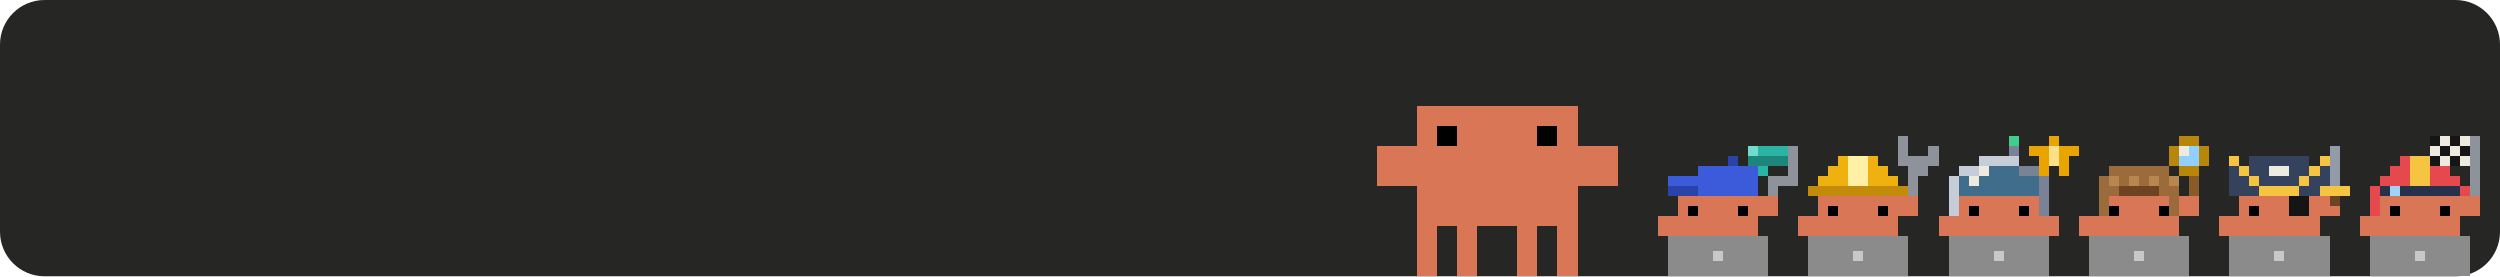
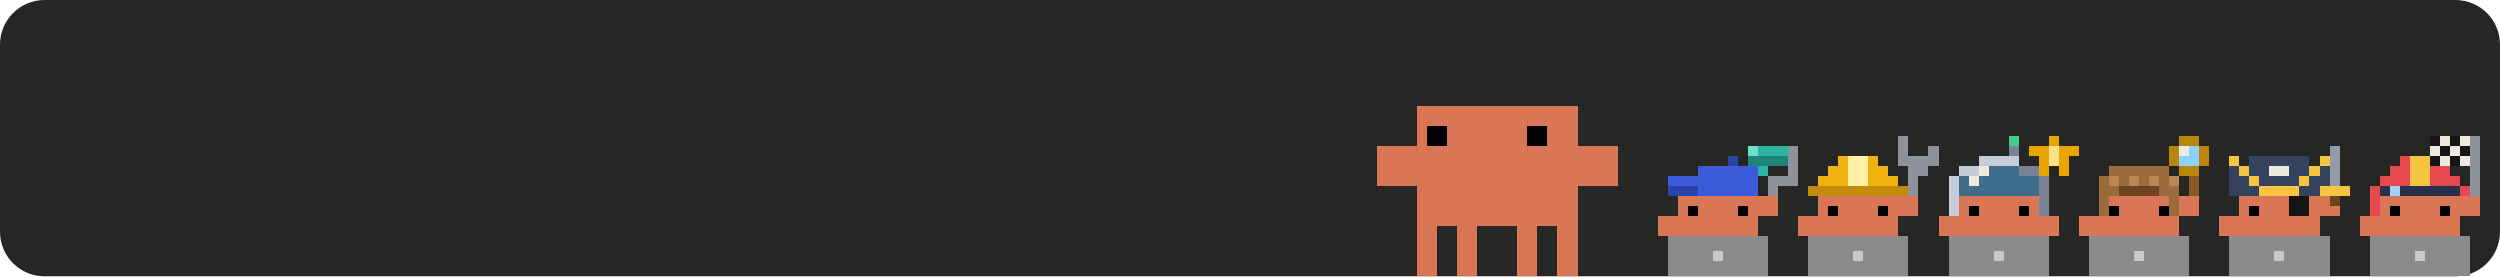
<svg xmlns="http://www.w3.org/2000/svg" width="561" height="62" viewBox="0 0 561 62">
  <rect width="561" height="62" rx="10" fill="#262624" />
  <svg width="100%" height="100%" shape-rendering="crispEdges">
    <svg x="100%" y="10.25" width="76.5" height="51.75" viewBox="0 0 34 23" overflow="visible">
      <g data-term="skip">
        <path fill="#D87656" d="M-12 15h8v2h-8z" />
        <path fill="#000000" d="M-11 16h1v1h-1zM-6 16h1v1h-1z" />
        <g>
          <path fill="#D87656" d="M-14 17h10v2h-10z" />
          <animateTransform attributeName="transform" type="translate" values="0 0;0 -0.6" dur="0.32s" begin="-3s" calcMode="discrete" repeatCount="indefinite" />
        </g>
        <path fill="#D87656" d="M-4 15h2v2h-2zM-12 19h8v2h-8zM-12 21h1v2h-1zM-10 21h1v2h-1zM-7 21h1v2h-1zM-5 21h1v2h-1z" />
        <path fill="#8b8b8b" d="M-13 19h10v4h-10z" />
        <path fill="#c8c8c8" d="M-8.5 20.5h1v1h-1z" />
      </g>
      <g data-term="only" visibility="hidden">
-         <path fill="#D87656" d="M-12 15h2v2h-2zM-10 15h2v2h-2zM-8 15h2v2h-2zM-6 15h2v2h-2z" />
-         <path fill="#000000" d="M-12 17h2v2h-2zM-6 17h2v2h-2z" />
-         <path fill="#D87656" d="M-10 17h2v2h-2zM-8 17h2v2h-2z" />
-         <path fill="#8b8b8b" d="M-14 19h2v2h-2zM-12 19h2v2h-2zM-10 19h2v2h-2zM-8 19h2v2h-2zM-6 19h2v2h-2zM-4 19h2v2h-2z" />
-         <path fill="#D87656" d="M-12 21h2v2h-2zM-6 21h2v2h-2z" />
-         <g>
-           <path fill="#D87656" d="M-14 17h2v2h-2z" />
-           <animateTransform attributeName="transform" type="translate" values="0 0;0 2" dur="0.64s" begin="-3s" calcMode="discrete" repeatCount="indefinite" />
-         </g>
+         <path fill="#D87656" d="M-12 15h8v2h-8zM-14 17h12v2h-12z" />
+         <rect x="-12" y="17" width="2" height="2" fill="#000000">
+           <animate attributeName="height" values="2;1;2" keyTimes="0;0.95;0.985" dur="4s" begin="-3s" calcMode="discrete" repeatCount="indefinite" />
+           <animate attributeName="y" values="17;18;17" keyTimes="0;0.95;0.985" dur="4s" begin="-3s" calcMode="discrete" repeatCount="indefinite" />
+         </rect>
+         <rect x="-6" y="17" width="2" height="2" fill="#000000">
+           <animate attributeName="height" values="2;1;2" keyTimes="0;0.95;0.985" dur="4s" begin="-3s" calcMode="discrete" repeatCount="indefinite" />
+           <animate attributeName="y" values="17;18;17" keyTimes="0;0.95;0.985" dur="4s" begin="-3s" calcMode="discrete" repeatCount="indefinite" />
+         </rect>
+         <path fill="#6e6e6e" d="M-14 19h12v2h-12z" />
+         <path fill="#8b8b8b" d="M-14 21h12v2h-12z" />
        <path fill="#D87656" d="M-4 15h2v2h-2z" />
      </g>
      <path fill="#e5484d" d="M-10 11h4v1h-4zM-11 12h6v1h-6zM-12 13h8v1h-8zM-13 14h1v3h-1zM-4 14h1v1h-1z" />
      <path fill="#f5c542" d="M-9 11h2v3h-2z" />
      <path fill="#27324a" d="M-12 14h8v1h-8z" />
      <path fill="#9fd3f5" d="M-11 14h1v1h-1z" />
      <path fill="#8e929a" d="M-3 9h1v6h-1z" />
      <rect x="-7" y="9" width="4" height="3" fill="#eeeae0">
        <animate attributeName="fill" values="#eeeae0;#151515" dur="1.2s" begin="-3s" calcMode="discrete" repeatCount="indefinite" />
      </rect>
      <path fill="#151515" d="M-7 9h1v1h-1zM-5 9h1v1h-1zM-6 10h1v1h-1zM-4 10h1v1h-1zM-7 11h1v1h-1zM-5 11h1v1h-1z">
        <animate attributeName="fill" values="#151515;#eeeae0" dur="1.2s" begin="-3s" calcMode="discrete" repeatCount="indefinite" />
      </path>
      <g data-term="skip">
        <path fill="#D87656" d="M-26 15h8v2h-8z" />
        <path fill="#000000" d="M-25 16h1v1h-1zM-20 16h1v1h-1z" />
        <g>
          <path fill="#D87656" d="M-28 17h10v2h-10z" />
          <animateTransform attributeName="transform" type="translate" values="0 0;0 -0.6" dur="0.32s" begin="-3.11s" calcMode="discrete" repeatCount="indefinite" />
        </g>
        <path fill="#D87656" d="M-18 15h2v2h-2zM-26 19h8v2h-8zM-26 21h1v2h-1zM-24 21h1v2h-1zM-21 21h1v2h-1zM-19 21h1v2h-1z" />
        <path fill="#8b8b8b" d="M-27 19h10v4h-10z" />
        <path fill="#c8c8c8" d="M-22.5 20.5h1v1h-1z" />
      </g>
      <g data-term="only" visibility="hidden">
-         <path fill="#D87656" d="M-26 15h2v2h-2zM-24 15h2v2h-2zM-22 15h2v2h-2zM-20 15h2v2h-2z" />
-         <path fill="#000000" d="M-26 17h2v2h-2zM-20 17h2v2h-2z" />
-         <path fill="#D87656" d="M-24 17h2v2h-2zM-22 17h2v2h-2z" />
-         <path fill="#8b8b8b" d="M-28 19h2v2h-2zM-26 19h2v2h-2zM-24 19h2v2h-2zM-22 19h2v2h-2zM-20 19h2v2h-2zM-18 19h2v2h-2z" />
-         <path fill="#D87656" d="M-26 21h2v2h-2zM-20 21h2v2h-2z" />
-         <g>
-           <path fill="#D87656" d="M-28 17h2v2h-2z" />
-           <animateTransform attributeName="transform" type="translate" values="0 0;0 2" dur="0.64s" begin="-3.11s" calcMode="discrete" repeatCount="indefinite" />
-         </g>
+         <path fill="#D87656" d="M-26 15h8v2h-8zM-28 17h12v2h-12z" />
+         <rect x="-26" y="17" width="2" height="2" fill="#000000">
+           <animate attributeName="height" values="2;1;2" keyTimes="0;0.95;0.985" dur="4s" begin="-3.77s" calcMode="discrete" repeatCount="indefinite" />
+           <animate attributeName="y" values="17;18;17" keyTimes="0;0.95;0.985" dur="4s" begin="-3.77s" calcMode="discrete" repeatCount="indefinite" />
+         </rect>
+         <rect x="-20" y="17" width="2" height="2" fill="#000000">
+           <animate attributeName="height" values="2;1;2" keyTimes="0;0.95;0.985" dur="4s" begin="-3.77s" calcMode="discrete" repeatCount="indefinite" />
+           <animate attributeName="y" values="17;18;17" keyTimes="0;0.95;0.985" dur="4s" begin="-3.77s" calcMode="discrete" repeatCount="indefinite" />
+         </rect>
+         <path fill="#6e6e6e" d="M-28 19h12v2h-12z" />
+         <path fill="#8b8b8b" d="M-28 21h12v2h-12z" />
        <path fill="#D87656" d="M-18 15h2v2h-2z" />
      </g>
      <path fill="#34425e" d="M-25 11h6v1h-6zM-27 12h10v3h-10z" />
      <path fill="#eeeae0" d="M-23 12h2v1h-2z" />
      <path fill="#f5c542" d="M-27 11h1v1h-1zM-18 11h1v1h-1zM-26 12h1v1h-1zM-19 12h1v1h-1zM-25 13h1v1h-1zM-20 13h1v1h-1zM-24 14h1v1h-1zM-23 14h1v1h-1zM-22 14h1v1h-1zM-21 14h1v1h-1z" />
      <path fill="#151515" d="M-21 15h2v2h-2z" />
      <g>
        <path fill="#949ba8" d="M-17 10h1v4h-1z" />
        <path fill="#f5c542" d="M-18 14h3v1h-3z" />
        <path fill="#6b4423" d="M-17 15h1v1h-1z" />
        <animateTransform attributeName="transform" type="translate" values="0 0;0 0;0 -1;0 0" dur="1.6s" begin="-3.11s" calcMode="discrete" repeatCount="indefinite" />
      </g>
      <g data-term="skip">
        <path fill="#D87656" d="M-40 15h8v2h-8z" />
        <path fill="#000000" d="M-39 16h1v1h-1zM-34 16h1v1h-1z" />
        <g>
          <path fill="#D87656" d="M-42 17h10v2h-10z" />
          <animateTransform attributeName="transform" type="translate" values="0 0;0 -0.6" dur="0.32s" begin="-3.22s" calcMode="discrete" repeatCount="indefinite" />
        </g>
        <path fill="#D87656" d="M-32 15h2v2h-2zM-40 19h8v2h-8zM-40 21h1v2h-1zM-38 21h1v2h-1zM-35 21h1v2h-1zM-33 21h1v2h-1z" />
        <path fill="#8b8b8b" d="M-41 19h10v4h-10z" />
        <path fill="#c8c8c8" d="M-36.5 20.5h1v1h-1z" />
      </g>
      <g data-term="only" visibility="hidden">
-         <path fill="#D87656" d="M-40 15h2v2h-2zM-38 15h2v2h-2zM-36 15h2v2h-2zM-34 15h2v2h-2z" />
-         <path fill="#000000" d="M-40 17h2v2h-2zM-34 17h2v2h-2z" />
-         <path fill="#D87656" d="M-38 17h2v2h-2zM-36 17h2v2h-2z" />
-         <path fill="#8b8b8b" d="M-42 19h2v2h-2zM-40 19h2v2h-2zM-38 19h2v2h-2zM-36 19h2v2h-2zM-34 19h2v2h-2zM-32 19h2v2h-2z" />
-         <path fill="#D87656" d="M-40 21h2v2h-2zM-34 21h2v2h-2z" />
-         <g>
-           <path fill="#D87656" d="M-42 17h2v2h-2z" />
-           <animateTransform attributeName="transform" type="translate" values="0 0;0 2" dur="0.64s" begin="-3.22s" calcMode="discrete" repeatCount="indefinite" />
-         </g>
+         <path fill="#D87656" d="M-40 15h8v2h-8zM-42 17h12v2h-12z" />
+         <rect x="-40" y="17" width="2" height="2" fill="#000000">
+           <animate attributeName="height" values="2;1;2" keyTimes="0;0.95;0.985" dur="4s" begin="-4.54s" calcMode="discrete" repeatCount="indefinite" />
+           <animate attributeName="y" values="17;18;17" keyTimes="0;0.95;0.985" dur="4s" begin="-4.54s" calcMode="discrete" repeatCount="indefinite" />
+         </rect>
+         <rect x="-34" y="17" width="2" height="2" fill="#000000">
+           <animate attributeName="height" values="2;1;2" keyTimes="0;0.95;0.985" dur="4s" begin="-4.54s" calcMode="discrete" repeatCount="indefinite" />
+           <animate attributeName="y" values="17;18;17" keyTimes="0;0.95;0.985" dur="4s" begin="-4.54s" calcMode="discrete" repeatCount="indefinite" />
+         </rect>
+         <path fill="#6e6e6e" d="M-42 19h12v2h-12z" />
+         <path fill="#8b8b8b" d="M-42 21h12v2h-12z" />
        <path fill="#D87656" d="M-32 15h2v2h-2z" />
      </g>
      <path fill="#9c6b3c" d="M-39 12h6v1h-6zM-40 13h8v2h-8zM-40 15h1v2h-1zM-33 15h1v2h-1z" />
      <path fill="#b9864f" d="M-39 13h1v1h-1zM-37 13h1v1h-1zM-35 13h1v1h-1zM-33 13h1v1h-1z" />
      <path fill="#6e4322" d="M-38 14h4v1h-4z" />
      <g>
        <path fill="#b8860b" d="M-32 9h2v1h-2zM-32 12h2v1h-2zM-33 10h1v2h-1zM-30 10h1v2h-1z" />
        <path fill="#8fd0ff" d="M-32 10h2v2h-2z" />
        <path fill="#eeeae0" d="M-32 10h1v1h-1z" />
        <path fill="#8b5a2b" d="M-31 13h1v2h-1z" />
        <animateTransform attributeName="transform" type="translate" values="0 0;1 0;1 1;0 1" dur="1.6s" begin="-3.22s" calcMode="discrete" repeatCount="indefinite" />
      </g>
      <g data-term="skip">
        <path fill="#D87656" d="M-54 15h8v2h-8z" />
        <path fill="#000000" d="M-53 16h1v1h-1zM-48 16h1v1h-1z" />
        <g>
          <path fill="#D87656" d="M-56 17h12v2h-12z" />
          <animateTransform attributeName="transform" type="translate" values="0 0;0 -0.6" dur="0.32s" begin="-3.33s" calcMode="discrete" repeatCount="indefinite" />
        </g>
        <path fill="#D87656" d="M-54 19h8v2h-8zM-54 21h1v2h-1zM-52 21h1v2h-1zM-49 21h1v2h-1zM-47 21h1v2h-1z" />
        <path fill="#8b8b8b" d="M-55 19h10v4h-10z" />
        <path fill="#c8c8c8" d="M-50.5 20.5h1v1h-1z" />
      </g>
      <g data-term="only" visibility="hidden">
-         <path fill="#D87656" d="M-54 15h2v2h-2zM-52 15h2v2h-2zM-50 15h2v2h-2zM-48 15h2v2h-2z" />
-         <path fill="#000000" d="M-54 17h2v2h-2zM-48 17h2v2h-2z" />
-         <path fill="#D87656" d="M-52 17h2v2h-2zM-50 17h2v2h-2z" />
-         <path fill="#8b8b8b" d="M-56 19h2v2h-2zM-54 19h2v2h-2zM-52 19h2v2h-2zM-50 19h2v2h-2zM-48 19h2v2h-2zM-46 19h2v2h-2z" />
-         <path fill="#D87656" d="M-54 21h2v2h-2zM-48 21h2v2h-2z" />
-         <g>
-           <path fill="#D87656" d="M-56 17h2v2h-2z" />
-           <animateTransform attributeName="transform" type="translate" values="0 0;0 2" dur="0.64s" begin="-3.33s" calcMode="discrete" repeatCount="indefinite" />
-         </g>
-         <g>
-           <path fill="#D87656" d="M-46 17h2v2h-2z" />
-           <animateTransform attributeName="transform" type="translate" values="0 2;0 0" dur="0.64s" begin="-3.33s" calcMode="discrete" repeatCount="indefinite" />
-         </g>
+         <path fill="#D87656" d="M-54 15h8v2h-8zM-56 17h12v2h-12z" />
+         <rect x="-54" y="17" width="2" height="2" fill="#000000">
+           <animate attributeName="height" values="2;1;2" keyTimes="0;0.95;0.985" dur="4s" begin="-5.31s" calcMode="discrete" repeatCount="indefinite" />
+           <animate attributeName="y" values="17;18;17" keyTimes="0;0.95;0.985" dur="4s" begin="-5.31s" calcMode="discrete" repeatCount="indefinite" />
+         </rect>
+         <rect x="-48" y="17" width="2" height="2" fill="#000000">
+           <animate attributeName="height" values="2;1;2" keyTimes="0;0.95;0.985" dur="4s" begin="-5.31s" calcMode="discrete" repeatCount="indefinite" />
+           <animate attributeName="y" values="17;18;17" keyTimes="0;0.95;0.985" dur="4s" begin="-5.31s" calcMode="discrete" repeatCount="indefinite" />
+         </rect>
+         <path fill="#6e6e6e" d="M-56 19h12v2h-12z" />
+         <path fill="#8b8b8b" d="M-56 21h12v2h-12z" />
      </g>
      <rect x="-54" y="12" width="8" height="3" fill="#5ab4f5" fill-opacity="0.5" />
      <path fill="#c6cdd9" d="M-52 11h4v1h-4zM-54 12h2v1h-2zM-55 13h1v4h-1z" />
      <path fill="#7a8396" d="M-48 12h2v1h-2zM-46 13h1v4h-1z" />
      <path fill="#eeeae0" d="M-52 12h1v1h-1zM-53 13h1v1h-1z" />
      <path fill="#7a8396" d="M-49 10h1v1h-1z" />
      <path fill="#3ecf8e" d="M-49 9h1v1h-1z" />
      <path fill="#eaa400" d="M-45 9h1v1h-1zM-47 10h1v1h-1zM-46 10h1v1h-1zM-44 10h1v1h-1zM-43 10h1v1h-1zM-46 11h1v1h-1zM-44 11h1v1h-1zM-46 12h1v1h-1zM-44 12h1v1h-1z">
        <animate attributeName="opacity" values="1;1;0" dur="2.4s" begin="-3.33s" calcMode="discrete" repeatCount="indefinite" />
      </path>
      <path fill="#fbe08a" d="M-45 10h1v1h-1zM-45 11h1v1h-1z" />
      <g data-term="skip">
        <path fill="#D87656" d="M-68 15h8v2h-8z" />
        <path fill="#000000" d="M-67 16h1v1h-1zM-62 16h1v1h-1z" />
        <g>
          <path fill="#D87656" d="M-70 17h10v2h-10z" />
          <animateTransform attributeName="transform" type="translate" values="0 0;0 -0.6" dur="0.32s" begin="-3.44s" calcMode="discrete" repeatCount="indefinite" />
        </g>
        <path fill="#D87656" d="M-60 15h2v2h-2zM-68 19h8v2h-8zM-68 21h1v2h-1zM-66 21h1v2h-1zM-63 21h1v2h-1zM-61 21h1v2h-1z" />
        <path fill="#8b8b8b" d="M-69 19h10v4h-10z" />
        <path fill="#c8c8c8" d="M-64.5 20.5h1v1h-1z" />
      </g>
      <g data-term="only" visibility="hidden">
-         <path fill="#D87656" d="M-68 15h2v2h-2zM-66 15h2v2h-2zM-64 15h2v2h-2zM-62 15h2v2h-2z" />
-         <path fill="#000000" d="M-68 17h2v2h-2zM-62 17h2v2h-2z" />
-         <path fill="#D87656" d="M-66 17h2v2h-2zM-64 17h2v2h-2z" />
-         <path fill="#8b8b8b" d="M-70 19h2v2h-2zM-68 19h2v2h-2zM-66 19h2v2h-2zM-64 19h2v2h-2zM-62 19h2v2h-2zM-60 19h2v2h-2z" />
-         <path fill="#D87656" d="M-68 21h2v2h-2zM-62 21h2v2h-2z" />
-         <g>
-           <path fill="#D87656" d="M-70 17h2v2h-2z" />
-           <animateTransform attributeName="transform" type="translate" values="0 0;0 2" dur="0.64s" begin="-3.44s" calcMode="discrete" repeatCount="indefinite" />
-         </g>
+         <path fill="#D87656" d="M-68 15h8v2h-8zM-70 17h12v2h-12z" />
+         <rect x="-68" y="17" width="2" height="2" fill="#000000">
+           <animate attributeName="height" values="2;1;2" keyTimes="0;0.95;0.985" dur="4s" begin="-6.08s" calcMode="discrete" repeatCount="indefinite" />
+           <animate attributeName="y" values="17;18;17" keyTimes="0;0.95;0.985" dur="4s" begin="-6.08s" calcMode="discrete" repeatCount="indefinite" />
+         </rect>
+         <rect x="-62" y="17" width="2" height="2" fill="#000000">
+           <animate attributeName="height" values="2;1;2" keyTimes="0;0.95;0.985" dur="4s" begin="-6.08s" calcMode="discrete" repeatCount="indefinite" />
+           <animate attributeName="y" values="17;18;17" keyTimes="0;0.95;0.985" dur="4s" begin="-6.08s" calcMode="discrete" repeatCount="indefinite" />
+         </rect>
+         <path fill="#6e6e6e" d="M-70 19h12v2h-12z" />
+         <path fill="#8b8b8b" d="M-70 21h12v2h-12z" />
        <path fill="#D87656" d="M-60 15h2v2h-2z" />
      </g>
      <path fill="#eeb10f" d="M-66 11h4v1h-4zM-67 12h6v1h-6zM-68 13h8v1h-8z" />
      <path fill="#c48a0a" d="M-69 14h10v1h-10z" />
      <path fill="#fff0a6" d="M-65 11h2v3h-2z" />
      <g>
        <path fill="#8e929a" d="M-60 9h1v3h-1zM-59 11h3v1h-3zM-57 10h1v1h-1zM-59 12h2v1h-2zM-59 13h1v2h-1z" />
        <animateTransform attributeName="transform" type="translate" values="0 0;0 0;-1 0" dur="1.5s" begin="-3.44s" calcMode="discrete" repeatCount="indefinite" />
      </g>
      <g data-term="skip">
        <path fill="#D87656" d="M-82 15h8v2h-8z" />
        <path fill="#000000" d="M-81 16h1v1h-1zM-76 16h1v1h-1z" />
        <g>
          <path fill="#D87656" d="M-84 17h10v2h-10z" />
          <animateTransform attributeName="transform" type="translate" values="0 0;0 -0.6" dur="0.32s" begin="-3.55s" calcMode="discrete" repeatCount="indefinite" />
        </g>
        <path fill="#D87656" d="M-74 15h2v2h-2zM-82 19h8v2h-8zM-82 21h1v2h-1zM-80 21h1v2h-1zM-77 21h1v2h-1zM-75 21h1v2h-1z" />
        <path fill="#8b8b8b" d="M-83 19h10v4h-10z" />
        <path fill="#c8c8c8" d="M-78.5 20.5h1v1h-1z" />
      </g>
      <g data-term="only" visibility="hidden">
-         <path fill="#D87656" d="M-82 15h2v2h-2zM-80 15h2v2h-2zM-78 15h2v2h-2zM-76 15h2v2h-2z" />
-         <path fill="#000000" d="M-82 17h2v2h-2zM-76 17h2v2h-2z" />
-         <path fill="#D87656" d="M-80 17h2v2h-2zM-78 17h2v2h-2z" />
-         <path fill="#8b8b8b" d="M-84 19h2v2h-2zM-82 19h2v2h-2zM-80 19h2v2h-2zM-78 19h2v2h-2zM-76 19h2v2h-2zM-74 19h2v2h-2z" />
-         <path fill="#D87656" d="M-82 21h2v2h-2zM-76 21h2v2h-2z" />
-         <g>
-           <path fill="#D87656" d="M-84 17h2v2h-2z" />
-           <animateTransform attributeName="transform" type="translate" values="0 0;0 2" dur="0.64s" begin="-3.55s" calcMode="discrete" repeatCount="indefinite" />
-         </g>
+         <path fill="#D87656" d="M-82 15h8v2h-8zM-84 17h12v2h-12z" />
+         <rect x="-82" y="17" width="2" height="2" fill="#000000">
+           <animate attributeName="height" values="2;1;2" keyTimes="0;0.95;0.985" dur="4s" begin="-6.85s" calcMode="discrete" repeatCount="indefinite" />
+           <animate attributeName="y" values="17;18;17" keyTimes="0;0.95;0.985" dur="4s" begin="-6.85s" calcMode="discrete" repeatCount="indefinite" />
+         </rect>
+         <rect x="-76" y="17" width="2" height="2" fill="#000000">
+           <animate attributeName="height" values="2;1;2" keyTimes="0;0.95;0.985" dur="4s" begin="-6.85s" calcMode="discrete" repeatCount="indefinite" />
+           <animate attributeName="y" values="17;18;17" keyTimes="0;0.95;0.985" dur="4s" begin="-6.85s" calcMode="discrete" repeatCount="indefinite" />
+         </rect>
+         <path fill="#6e6e6e" d="M-84 19h12v2h-12z" />
+         <path fill="#8b8b8b" d="M-84 21h12v2h-12z" />
        <path fill="#D87656" d="M-74 15h2v2h-2z" />
      </g>
      <path fill="#2a43a8" d="M-77 11h1v1h-1z" />
      <path fill="#3b5bdb" d="M-80 12h6v1h-6zM-83 13h9v1h-9z" />
      <path fill="#2a43a8" d="M-83 14h3v1h-3z" />
      <path fill="#3b5bdb" d="M-80 14h6v1h-6z" />
      <path fill="#2bb3a3" d="M-75 10h4v1h-4z" />
      <path fill="#1d8579" d="M-75 11h4v1h-4z" />
      <path fill="#6fdccd" d="M-75 10h1v1h-1z" />
      <path fill="#8e929a" d="M-71 10h1v3h-1zM-73 13h3v1h-3zM-73 14h1v1h-1z" />
      <g>
        <path fill="#2bb3a3" d="M-74 12h1v1h-1z" />
        <animateTransform attributeName="transform" type="translate" values="0 0;0 0;0 1;0 2" dur="1.6s" begin="-3.55s" calcMode="discrete" repeatCount="indefinite" />
      </g>
    </svg>
    <defs>
      <g id="clawd-sprite">
        <g transform="scale(2.25)">
          <g transform="translate(-122 0)">
-             <animateTransform attributeName="transform" type="translate" values="-122 0;-122 0;-192.518 0;-192.518 0;-149.594 0;-149.594 0;-209.892 0;-209.892 0;-122 0" keyTimes="0;0.057;0.25;0.318;0.435;0.518;0.683;0.76;1" dur="54.157s" begin="-3s" calcMode="linear" repeatCount="indefinite" />
+             <animateTransform attributeName="transform" type="translate" values="-122 0;-122 0;-217.046 0;-217.046 0;-147.55 0;-147.55 0;-193.54 0;-193.54 0;-122 0" keyTimes="0;0.063;0.306;0.393;0.57;0.63;0.747;0.818;1" dur="57.998s" begin="-3s" calcMode="linear" repeatCount="indefinite" />
            <g>
              <g visibility="visible">
-                 <animate attributeName="visibility" values="visible" keyTimes="0" dur="54.157s" begin="-3s" calcMode="discrete" repeatCount="indefinite" />
+                 <animate attributeName="visibility" values="visible" keyTimes="0" dur="57.998s" begin="-3s" calcMode="discrete" repeatCount="indefinite" />
                <g transform="translate(0 0)">
-                   <animateTransform attributeName="transform" type="translate" values="0 0" keyTimes="0" dur="54.157s" begin="-3s" calcMode="discrete" repeatCount="indefinite" />
+                   <animateTransform attributeName="transform" type="translate" values="0 0" keyTimes="0" dur="57.998s" begin="-3s" calcMode="discrete" repeatCount="indefinite" />
                  <g transform="translate(0 0)">
-                     <animateTransform attributeName="transform" type="translate" values="0 0;0 -1;0 0;0 -1;0 0;0 -1;0 0;0 -1;0 0;0 -1;0 0;0 -1;0 0;0 -1;0 0;0 -1;0 0;0 -1;0 0;0 -1;0 0;0 -1;0 0;0 -1;0 0;0 -1;0 0;0 -1;0 0;0 -1;0 0;0 -1;0 0;0 -1;0 0;0 -1;0 0;0 -1;0 0;0 -1;0 0;0 -1;0 0;0 -1;0 0;0 -1;0 0;0 -1;0 0;0 -1;0 0;0 -1;0 0;0 -1;0 0;0 -1;0 0;0 -1;0 0;0 -1;0 0;0 -1;0 0;0 -1;0 0;0 -1;0 0;0 -1;0 0;0 -1;0 0;0 -1;0 0;0 -1;0 0;0 -1;0 0;0 -1;0 0;0 -1;0 0;0 -1;0 0;0 -1;0 0;0 -1;0 0;0 -1;0 0;0 -1;0 0;0 -1;0 0;0 -1;0 0;0 -1;0 0;0 -1;0 0;0 -1;0 0;0 -1;0 0;0 -1;0 0;0 -1;0 0;0 -1;0 0;0 -1;0 0;0 -1;0 0;0 -1;0 0;0 -1;0 0;0 -1;0 0;0 -1;0 0;0 -1;0 0;0 -1;0 0;0 -1;0 0;0 -1;0 0;0 -1;0 0;0 -1;0 0;0 -1;0 0;0 -1;0 0;0 -1;0 0;0 -1;0 0;0 -1;0 0;0 -1;0 0;0 -1;0 0;0 -1;0 0;0 -1;0 0;0 -1;0 0;0 -1;0 0;0 -1;0 0;0 -1;0 0;0 -1;0 0;0 -1;0 0;0 -1;0 0;0 -1;0 0;0 -1;0 0;0 -1;0 0;0 -1;0 0;0 -1;0 0;0 -1;0 0;0 -1;0 0;0 -1;0 0;0 -1;0 0;0 -1;0 0;0 -1;0 0;0 -1;0 0;0 -1;0 0;0 -1;0 0;0 -1;0 0;0 -1;0 0;0 -1;0 0;0 -1;0 0;0 -1;0 0;0 -1;0 0;0 -1;0 0;0 -1;0 0;0 -1;0 0;0 -1;0 0;0 -1;0 0;0 -1;0 0;0 -1" keyTimes="0;0.057;0.06;0.064;0.067;0.07;0.074;0.077;0.08;0.084;0.087;0.09;0.094;0.097;0.1;0.104;0.107;0.11;0.113;0.117;0.12;0.123;0.127;0.13;0.133;0.137;0.14;0.143;0.147;0.15;0.153;0.157;0.16;0.163;0.167;0.17;0.173;0.177;0.18;0.183;0.187;0.19;0.193;0.197;0.2;0.203;0.207;0.21;0.213;0.217;0.22;0.223;0.226;0.23;0.233;0.236;0.24;0.243;0.246;0.318;0.321;0.324;0.328;0.331;0.334;0.338;0.341;0.344;0.348;0.351;0.354;0.358;0.361;0.364;0.368;0.371;0.374;0.378;0.381;0.384;0.387;0.391;0.394;0.397;0.401;0.404;0.407;0.411;0.414;0.417;0.421;0.424;0.427;0.431;0.434;0.518;0.521;0.525;0.528;0.531;0.535;0.538;0.541;0.545;0.548;0.551;0.555;0.558;0.561;0.565;0.568;0.571;0.575;0.578;0.581;0.585;0.588;0.591;0.595;0.598;0.601;0.605;0.608;0.611;0.615;0.618;0.621;0.625;0.628;0.631;0.634;0.638;0.641;0.644;0.648;0.651;0.654;0.658;0.661;0.664;0.668;0.671;0.674;0.678;0.681;0.76;0.763;0.767;0.77;0.773;0.777;0.78;0.783;0.787;0.79;0.793;0.797;0.8;0.803;0.806;0.81;0.813;0.816;0.82;0.823;0.826;0.83;0.833;0.836;0.84;0.843;0.846;0.85;0.853;0.856;0.86;0.863;0.866;0.87;0.873;0.876;0.88;0.883;0.886;0.89;0.893;0.896;0.9;0.903;0.906;0.91;0.913;0.916;0.919;0.923;0.926;0.929;0.933;0.936;0.939;0.943;0.946;0.949;0.953;0.956;0.959;0.963;0.966;0.969;0.973;0.976;0.979;0.983;0.986;0.989;0.993;0.996;0.999" dur="54.157s" begin="-3s" calcMode="discrete" repeatCount="indefinite" />
+                     <animateTransform attributeName="transform" type="translate" values="0 0;0 -1;0 0;0 -1;0 0;0 -1;0 0;0 -1;0 0;0 -1;0 0;0 -1;0 0;0 -1;0 0;0 -1;0 0;0 -1;0 0;0 -1;0 0;0 -1;0 0;0 -1;0 0;0 -1;0 0;0 -1;0 0;0 -1;0 0;0 -1;0 0;0 -1;0 0;0 -1;0 0;0 -1;0 0;0 -1;0 0;0 -1;0 0;0 -1;0 0;0 -1;0 0;0 -1;0 0;0 -1;0 0;0 -1;0 0;0 -1;0 0;0 -1;0 0;0 -1;0 0;0 -1;0 0;0 -1;0 0;0 -1;0 0;0 -1;0 0;0 -1;0 0;0 -1;0 0;0 -1;0 0;0 -1;0 0;0 -1;0 0;0 -1;0 0;0 -1;0 0;0 -1;0 0;0 -1;0 0;0 -1;0 0;0 -1;0 0;0 -1;0 0;0 -1;0 0;0 -1;0 0;0 -1;0 0;0 -1;0 0;0 -1;0 0;0 -1;0 0;0 -1;0 0;0 -1;0 0;0 -1;0 0;0 -1;0 0;0 -1;0 0;0 -1;0 0;0 -1;0 0;0 -1;0 0;0 -1;0 0;0 -1;0 0;0 -1;0 0;0 -1;0 0;0 -1;0 0;0 -1;0 0;0 -1;0 0;0 -1;0 0;0 -1;0 0;0 -1;0 0;0 -1;0 0;0 -1;0 0;0 -1;0 0;0 -1;0 0;0 -1;0 0;0 -1;0 0;0 -1;0 0;0 -1;0 0;0 -1;0 0;0 -1;0 0;0 -1;0 0;0 -1;0 0;0 -1;0 0;0 -1;0 0;0 -1;0 0;0 -1;0 0;0 -1;0 0;0 -1;0 0;0 -1;0 0;0 -1;0 0;0 -1;0 0;0 -1;0 0;0 -1;0 0;0 -1;0 0;0 -1;0 0;0 -1;0 0;0 -1;0 0;0 -1;0 0;0 -1;0 0;0 -1;0 0;0 -1;0 0;0 -1;0 0;0 -1;0 0;0 -1;0 0;0 -1;0 0;0 -1;0 0;0 -1;0 0;0 -1;0 0;0 -1;0 0;0 -1;0 0;0 -1;0 0;0 -1;0 0;0 -1;0 0;0 -1;0 0;0 -1;0 0;0 -1;0 0;0 -1;0 0;0 -1;0 0;0 -1" keyTimes="0;0.063;0.066;0.069;0.072;0.076;0.079;0.082;0.085;0.088;0.091;0.094;0.097;0.1;0.103;0.107;0.11;0.113;0.116;0.119;0.122;0.125;0.128;0.131;0.135;0.138;0.141;0.144;0.147;0.15;0.153;0.156;0.159;0.162;0.166;0.169;0.172;0.175;0.178;0.181;0.184;0.187;0.19;0.194;0.197;0.2;0.203;0.206;0.209;0.212;0.215;0.218;0.221;0.225;0.228;0.231;0.234;0.237;0.24;0.243;0.246;0.249;0.252;0.256;0.259;0.262;0.265;0.268;0.271;0.274;0.277;0.28;0.283;0.287;0.29;0.293;0.296;0.299;0.302;0.305;0.306;0.393;0.396;0.399;0.402;0.405;0.408;0.412;0.415;0.418;0.421;0.424;0.427;0.43;0.433;0.436;0.439;0.443;0.446;0.449;0.452;0.455;0.458;0.461;0.464;0.467;0.47;0.474;0.477;0.48;0.483;0.486;0.489;0.492;0.495;0.498;0.502;0.505;0.508;0.511;0.514;0.517;0.52;0.523;0.526;0.529;0.533;0.536;0.539;0.542;0.545;0.548;0.551;0.554;0.557;0.56;0.564;0.567;0.57;0.63;0.633;0.636;0.639;0.642;0.646;0.649;0.652;0.655;0.658;0.661;0.664;0.667;0.67;0.673;0.677;0.68;0.683;0.686;0.689;0.692;0.695;0.698;0.701;0.704;0.708;0.711;0.714;0.717;0.72;0.723;0.726;0.729;0.732;0.736;0.739;0.742;0.745;0.818;0.821;0.824;0.827;0.83;0.833;0.836;0.839;0.842;0.845;0.849;0.852;0.855;0.858;0.861;0.864;0.867;0.87;0.873;0.877;0.88;0.883;0.886;0.889;0.892;0.895;0.898;0.901;0.904;0.908;0.911;0.914;0.917;0.92;0.923;0.926;0.929;0.932;0.935;0.939;0.942;0.945;0.948;0.951;0.954;0.957;0.96;0.963;0.967;0.97;0.973;0.976;0.979;0.982;0.985;0.988;0.991;0.994;0.998" dur="57.998s" begin="-3s" calcMode="discrete" repeatCount="indefinite" />
                    <rect x="14" y="17" width="2" height="6" fill="#D87656" />
                    <rect x="24" y="17" width="2" height="6" fill="#D87656" />
                  </g>
                  <g transform="translate(0 0)">
-                     <animateTransform attributeName="transform" type="translate" values="0 0;0 -1;0 0;0 -1;0 0;0 -1;0 0;0 -1;0 0;0 -1;0 0;0 -1;0 0;0 -1;0 0;0 -1;0 0;0 -1;0 0;0 -1;0 0;0 -1;0 0;0 -1;0 0;0 -1;0 0;0 -1;0 0;0 -1;0 0;0 -1;0 0;0 -1;0 0;0 -1;0 0;0 -1;0 0;0 -1;0 0;0 -1;0 0;0 -1;0 0;0 -1;0 0;0 -1;0 0;0 -1;0 0;0 -1;0 0;0 -1;0 0;0 -1;0 0;0 -1;0 0;0 -1;0 0;0 -1;0 0;0 -1;0 0;0 -1;0 0;0 -1;0 0;0 -1;0 0;0 -1;0 0;0 -1;0 0;0 -1;0 0;0 -1;0 0;0 -1;0 0;0 -1;0 0;0 -1;0 0;0 -1;0 0;0 -1;0 0;0 -1;0 0;0 -1;0 0;0 -1;0 0;0 -1;0 0;0 -1;0 0;0 -1;0 0;0 -1;0 0;0 -1;0 0;0 -1;0 0;0 -1;0 0;0 -1;0 0;0 -1;0 0;0 -1;0 0;0 -1;0 0;0 -1;0 0;0 -1;0 0;0 -1;0 0;0 -1;0 0;0 -1;0 0;0 -1;0 0;0 -1;0 0;0 -1;0 0;0 -1;0 0;0 -1;0 0;0 -1;0 0;0 -1;0 0;0 -1;0 0;0 -1;0 0;0 -1;0 0;0 -1;0 0;0 -1;0 0;0 -1;0 0;0 -1;0 0;0 -1;0 0;0 -1;0 0;0 -1;0 0;0 -1;0 0;0 -1;0 0;0 -1;0 0;0 -1;0 0;0 -1;0 0;0 -1;0 0;0 -1;0 0;0 -1;0 0;0 -1;0 0;0 -1;0 0;0 -1;0 0;0 -1;0 0;0 -1;0 0;0 -1;0 0;0 -1;0 0;0 -1;0 0;0 -1;0 0;0 -1;0 0;0 -1;0 0;0 -1;0 0;0 -1;0 0;0 -1;0 0;0 -1;0 0;0 -1;0 0;0 -1;0 0;0 -1;0 0;0 -1;0 0;0 -1;0 0" keyTimes="0;0.06;0.064;0.067;0.07;0.074;0.077;0.08;0.084;0.087;0.09;0.094;0.097;0.1;0.104;0.107;0.11;0.113;0.117;0.12;0.123;0.127;0.13;0.133;0.137;0.14;0.143;0.147;0.15;0.153;0.157;0.16;0.163;0.167;0.17;0.173;0.177;0.18;0.183;0.187;0.19;0.193;0.197;0.2;0.203;0.207;0.21;0.213;0.217;0.22;0.223;0.226;0.23;0.233;0.236;0.24;0.243;0.246;0.25;0.321;0.324;0.328;0.331;0.334;0.338;0.341;0.344;0.348;0.351;0.354;0.358;0.361;0.364;0.368;0.371;0.374;0.378;0.381;0.384;0.387;0.391;0.394;0.397;0.401;0.404;0.407;0.411;0.414;0.417;0.421;0.424;0.427;0.431;0.434;0.435;0.521;0.525;0.528;0.531;0.535;0.538;0.541;0.545;0.548;0.551;0.555;0.558;0.561;0.565;0.568;0.571;0.575;0.578;0.581;0.585;0.588;0.591;0.595;0.598;0.601;0.605;0.608;0.611;0.615;0.618;0.621;0.625;0.628;0.631;0.634;0.638;0.641;0.644;0.648;0.651;0.654;0.658;0.661;0.664;0.668;0.671;0.674;0.678;0.681;0.683;0.763;0.767;0.77;0.773;0.777;0.78;0.783;0.787;0.79;0.793;0.797;0.8;0.803;0.806;0.81;0.813;0.816;0.82;0.823;0.826;0.83;0.833;0.836;0.84;0.843;0.846;0.85;0.853;0.856;0.86;0.863;0.866;0.87;0.873;0.876;0.88;0.883;0.886;0.89;0.893;0.896;0.9;0.903;0.906;0.91;0.913;0.916;0.919;0.923;0.926;0.929;0.933;0.936;0.939;0.943;0.946;0.949;0.953;0.956;0.959;0.963;0.966;0.969;0.973;0.976;0.979;0.983;0.986;0.989;0.993;0.996;0.999" dur="54.157s" begin="-3s" calcMode="discrete" repeatCount="indefinite" />
+                     <animateTransform attributeName="transform" type="translate" values="0 0;0 -1;0 0;0 -1;0 0;0 -1;0 0;0 -1;0 0;0 -1;0 0;0 -1;0 0;0 -1;0 0;0 -1;0 0;0 -1;0 0;0 -1;0 0;0 -1;0 0;0 -1;0 0;0 -1;0 0;0 -1;0 0;0 -1;0 0;0 -1;0 0;0 -1;0 0;0 -1;0 0;0 -1;0 0;0 -1;0 0;0 -1;0 0;0 -1;0 0;0 -1;0 0;0 -1;0 0;0 -1;0 0;0 -1;0 0;0 -1;0 0;0 -1;0 0;0 -1;0 0;0 -1;0 0;0 -1;0 0;0 -1;0 0;0 -1;0 0;0 -1;0 0;0 -1;0 0;0 -1;0 0;0 -1;0 0;0 -1;0 0;0 -1;0 0;0 -1;0 0;0 -1;0 0;0 -1;0 0;0 -1;0 0;0 -1;0 0;0 -1;0 0;0 -1;0 0;0 -1;0 0;0 -1;0 0;0 -1;0 0;0 -1;0 0;0 -1;0 0;0 -1;0 0;0 -1;0 0;0 -1;0 0;0 -1;0 0;0 -1;0 0;0 -1;0 0;0 -1;0 0;0 -1;0 0;0 -1;0 0;0 -1;0 0;0 -1;0 0;0 -1;0 0;0 -1;0 0;0 -1;0 0;0 -1;0 0;0 -1;0 0;0 -1;0 0;0 -1;0 0;0 -1;0 0;0 -1;0 0;0 -1;0 0;0 -1;0 0;0 -1;0 0;0 -1;0 0;0 -1;0 0;0 -1;0 0;0 -1;0 0;0 -1;0 0;0 -1;0 0;0 -1;0 0;0 -1;0 0;0 -1;0 0;0 -1;0 0;0 -1;0 0;0 -1;0 0;0 -1;0 0;0 -1;0 0;0 -1;0 0;0 -1;0 0;0 -1;0 0;0 -1;0 0;0 -1;0 0;0 -1;0 0;0 -1;0 0;0 -1;0 0;0 -1;0 0;0 -1;0 0;0 -1;0 0;0 -1;0 0;0 -1;0 0;0 -1;0 0;0 -1;0 0;0 -1;0 0;0 -1;0 0;0 -1;0 0;0 -1;0 0;0 -1;0 0;0 -1;0 0;0 -1;0 0;0 -1;0 0;0 -1;0 0;0 -1;0 0;0 -1;0 0;0 -1;0 0;0 -1;0 0" keyTimes="0;0.066;0.069;0.072;0.076;0.079;0.082;0.085;0.088;0.091;0.094;0.097;0.1;0.103;0.107;0.11;0.113;0.116;0.119;0.122;0.125;0.128;0.131;0.135;0.138;0.141;0.144;0.147;0.15;0.153;0.156;0.159;0.162;0.166;0.169;0.172;0.175;0.178;0.181;0.184;0.187;0.19;0.194;0.197;0.2;0.203;0.206;0.209;0.212;0.215;0.218;0.221;0.225;0.228;0.231;0.234;0.237;0.24;0.243;0.246;0.249;0.252;0.256;0.259;0.262;0.265;0.268;0.271;0.274;0.277;0.28;0.283;0.287;0.29;0.293;0.296;0.299;0.302;0.305;0.396;0.399;0.402;0.405;0.408;0.412;0.415;0.418;0.421;0.424;0.427;0.43;0.433;0.436;0.439;0.443;0.446;0.449;0.452;0.455;0.458;0.461;0.464;0.467;0.47;0.474;0.477;0.48;0.483;0.486;0.489;0.492;0.495;0.498;0.502;0.505;0.508;0.511;0.514;0.517;0.52;0.523;0.526;0.529;0.533;0.536;0.539;0.542;0.545;0.548;0.551;0.554;0.557;0.56;0.564;0.567;0.57;0.57;0.633;0.636;0.639;0.642;0.646;0.649;0.652;0.655;0.658;0.661;0.664;0.667;0.67;0.673;0.677;0.68;0.683;0.686;0.689;0.692;0.695;0.698;0.701;0.704;0.708;0.711;0.714;0.717;0.72;0.723;0.726;0.729;0.732;0.736;0.739;0.742;0.745;0.747;0.821;0.824;0.827;0.83;0.833;0.836;0.839;0.842;0.845;0.849;0.852;0.855;0.858;0.861;0.864;0.867;0.87;0.873;0.877;0.88;0.883;0.886;0.889;0.892;0.895;0.898;0.901;0.904;0.908;0.911;0.914;0.917;0.92;0.923;0.926;0.929;0.932;0.935;0.939;0.942;0.945;0.948;0.951;0.954;0.957;0.96;0.963;0.967;0.97;0.973;0.976;0.979;0.982;0.985;0.988;0.991;0.994;0.998" dur="57.998s" begin="-3s" calcMode="discrete" repeatCount="indefinite" />
                    <rect x="18" y="17" width="2" height="6" fill="#D87656" />
                    <rect x="28" y="17" width="2" height="6" fill="#D87656" />
                  </g>
                  <g transform="translate(0 -1)">
-                     <animateTransform attributeName="transform" type="translate" values="0 0;0 -1;0 0;0 -1;0 0;0 -1;0 0;0 -1;0 0;0 -1;0 0;0 -1;0 0;0 -1;0 0;0 -1;0 0;0 -1;0 0;0 -1;0 0;0 -1;0 0;0 -1;0 0;0 -1;0 0;0 -1;0 0;0 -1;0 0;0 -1;0 0;0 -1;0 0;0 -1;0 0;0 -1;0 0;0 -1;0 0;0 -1;0 0;0 -1;0 0;0 -1;0 0;0 -1;0 0;0 -1;0 0;0 -1;0 0;0 -1;0 0;0 -1;0 0;0 -1;0 0;0 -1;0 0;0 -1;0 0;0 -1;0 0;0 -1;0 0;0 -1;0 0;0 -1;0 0;0 -1;0 0;0 -1;0 0;0 -1;0 0;0 -1;0 0;0 -1;0 0;0 -1;0 0;0 -1;0 0;0 -1;0 0;0 -1;0 0;0 -1;0 0;0 -1;0 0;0 -1;0 0;0 -1;0 0;0 -1;0 0;0 -1;0 0;0 -1;0 0;0 -1;0 0;0 -1;0 0;0 -1;0 0;0 -1;0 0;0 -1;0 0;0 -1;0 0;0 -1;0 0;0 -1;0 0;0 -1;0 0;0 -1;0 0;0 -1;0 0;0 -1;0 0;0 -1;0 0;0 -1;0 0;0 -1;0 0;0 -1;0 0;0 -1;0 0;0 -1;0 0;0 -1;0 0;0 -1;0 0;0 -1;0 0;0 -1;0 0;0 -1;0 0;0 -1;0 0;0 -1;0 0;0 -1;0 0;0 -1;0 0;0 -1;0 0;0 -1;0 0;0 -1;0 0;0 -1;0 0;0 -1;0 0;0 -1;0 0;0 -1;0 0;0 -1;0 0;0 -1;0 0;0 -1;0 0;0 -1;0 0;0 -1;0 0;0 -1;0 0;0 -1;0 0;0 -1;0 0;0 -1;0 0;0 -1;0 0;0 -1;0 0;0 -1;0 0;0 -1;0 0;0 -1;0 0;0 -1;0 0;0 -1;0 0;0 -1;0 0;0 -1;0 0;0 -1;0 0;0 -1;0 0;0 -1;0 0;0 -1;0 0;0 -1;0 0;0 -1;0 0;0 -1;0 0;0 -1;0 0;0 -1;0 0;0 -1;0 0;0 -1;0 0;0 -1" keyTimes="0;0.018;0.037;0.055;0.06;0.064;0.067;0.07;0.074;0.077;0.08;0.084;0.087;0.09;0.094;0.097;0.1;0.104;0.107;0.11;0.113;0.117;0.12;0.123;0.127;0.13;0.133;0.137;0.14;0.143;0.147;0.15;0.153;0.157;0.16;0.163;0.167;0.17;0.173;0.177;0.18;0.183;0.187;0.19;0.193;0.197;0.2;0.203;0.207;0.21;0.213;0.217;0.22;0.223;0.226;0.23;0.233;0.236;0.24;0.243;0.246;0.268;0.287;0.305;0.321;0.324;0.328;0.331;0.334;0.338;0.341;0.344;0.348;0.351;0.354;0.358;0.361;0.364;0.368;0.371;0.374;0.378;0.381;0.384;0.387;0.391;0.394;0.397;0.401;0.404;0.407;0.411;0.414;0.417;0.421;0.424;0.427;0.431;0.434;0.453;0.472;0.49;0.509;0.518;0.521;0.525;0.528;0.531;0.535;0.538;0.541;0.545;0.548;0.551;0.555;0.558;0.561;0.565;0.568;0.571;0.575;0.578;0.581;0.585;0.588;0.591;0.595;0.598;0.601;0.605;0.608;0.611;0.615;0.618;0.621;0.625;0.628;0.631;0.634;0.638;0.641;0.644;0.648;0.651;0.654;0.658;0.661;0.664;0.668;0.671;0.674;0.678;0.681;0.701;0.72;0.738;0.757;0.76;0.763;0.767;0.77;0.773;0.777;0.78;0.783;0.787;0.79;0.793;0.797;0.8;0.803;0.806;0.81;0.813;0.816;0.82;0.823;0.826;0.83;0.833;0.836;0.84;0.843;0.846;0.85;0.853;0.856;0.86;0.863;0.866;0.87;0.873;0.876;0.88;0.883;0.886;0.89;0.893;0.896;0.9;0.903;0.906;0.91;0.913;0.916;0.919;0.923;0.926;0.929;0.933;0.936;0.939;0.943;0.946;0.949;0.953;0.956;0.959;0.963;0.966;0.969;0.973;0.976;0.979;0.983;0.986;0.989;0.993;0.996;0.999" dur="54.157s" begin="-3s" calcMode="discrete" repeatCount="indefinite" />
+                     <animateTransform attributeName="transform" type="translate" values="0 0;0 -1;0 0;0 -1;0 0;0 -1;0 0;0 -1;0 0;0 -1;0 0;0 -1;0 0;0 -1;0 0;0 -1;0 0;0 -1;0 0;0 -1;0 0;0 -1;0 0;0 -1;0 0;0 -1;0 0;0 -1;0 0;0 -1;0 0;0 -1;0 0;0 -1;0 0;0 -1;0 0;0 -1;0 0;0 -1;0 0;0 -1;0 0;0 -1;0 0;0 -1;0 0;0 -1;0 0;0 -1;0 0;0 -1;0 0;0 -1;0 0;0 -1;0 0;0 -1;0 0;0 -1;0 0;0 -1;0 0;0 -1;0 0;0 -1;0 0;0 -1;0 0;0 -1;0 0;0 -1;0 0;0 -1;0 0;0 -1;0 0;0 -1;0 0;0 -1;0 0;0 -1;0 0;0 -1;0 0;0 -1;0 0;0 -1;0 0;0 -1;0 0;0 -1;0 0;0 -1;0 0;0 -1;0 0;0 -1;0 0;0 -1;0 0;0 -1;0 0;0 -1;0 0;0 -1;0 0;0 -1;0 0;0 -1;0 0;0 -1;0 0;0 -1;0 0;0 -1;0 0;0 -1;0 0;0 -1;0 0;0 -1;0 0;0 -1;0 0;0 -1;0 0;0 -1;0 0;0 -1;0 0;0 -1;0 0;0 -1;0 0;0 -1;0 0;0 -1;0 0;0 -1;0 0;0 -1;0 0;0 -1;0 0;0 -1;0 0;0 -1;0 0;0 -1;0 0;0 -1;0 0;0 -1;0 0;0 -1;0 0;0 -1;0 0;0 -1;0 0;0 -1;0 0;0 -1;0 0;0 -1;0 0;0 -1;0 0;0 -1;0 0;0 -1;0 0;0 -1;0 0;0 -1;0 0;0 -1;0 0;0 -1;0 0;0 -1;0 0;0 -1;0 0;0 -1;0 0;0 -1;0 0;0 -1;0 0;0 -1;0 0;0 -1;0 0;0 -1;0 0;0 -1;0 0;0 -1;0 0;0 -1;0 0;0 -1;0 0;0 -1;0 0;0 -1;0 0;0 -1;0 0;0 -1;0 0;0 -1;0 0;0 -1;0 0;0 -1;0 0;0 -1;0 0;0 -1;0 0;0 -1;0 0;0 -1;0 0;0 -1;0 0;0 -1;0 0;0 -1;0 0;0 -1;0 0;0 -1;0 0;0 -1;0 0;0 -1;0 0;0 -1;0 0;0 -1;0 0;0 -1;0 0;0 -1" keyTimes="0;0.017;0.034;0.052;0.066;0.069;0.072;0.076;0.079;0.082;0.085;0.088;0.091;0.094;0.097;0.1;0.103;0.107;0.11;0.113;0.116;0.119;0.122;0.125;0.128;0.131;0.135;0.138;0.141;0.144;0.147;0.15;0.153;0.156;0.159;0.162;0.166;0.169;0.172;0.175;0.178;0.181;0.184;0.187;0.19;0.194;0.197;0.2;0.203;0.206;0.209;0.212;0.215;0.218;0.221;0.225;0.228;0.231;0.234;0.237;0.24;0.243;0.246;0.249;0.252;0.256;0.259;0.262;0.265;0.268;0.271;0.274;0.277;0.28;0.283;0.287;0.29;0.293;0.296;0.299;0.302;0.305;0.306;0.323;0.34;0.357;0.375;0.392;0.396;0.399;0.402;0.405;0.408;0.412;0.415;0.418;0.421;0.424;0.427;0.43;0.433;0.436;0.439;0.443;0.446;0.449;0.452;0.455;0.458;0.461;0.464;0.467;0.47;0.474;0.477;0.48;0.483;0.486;0.489;0.492;0.495;0.498;0.502;0.505;0.508;0.511;0.514;0.517;0.52;0.523;0.526;0.529;0.533;0.536;0.539;0.542;0.545;0.548;0.551;0.554;0.557;0.56;0.564;0.567;0.57;0.587;0.605;0.622;0.633;0.636;0.639;0.642;0.646;0.649;0.652;0.655;0.658;0.661;0.664;0.667;0.67;0.673;0.677;0.68;0.683;0.686;0.689;0.692;0.695;0.698;0.701;0.704;0.708;0.711;0.714;0.717;0.72;0.723;0.726;0.729;0.732;0.736;0.739;0.742;0.745;0.765;0.782;0.799;0.816;0.818;0.821;0.824;0.827;0.83;0.833;0.836;0.839;0.842;0.845;0.849;0.852;0.855;0.858;0.861;0.864;0.867;0.87;0.873;0.877;0.88;0.883;0.886;0.889;0.892;0.895;0.898;0.901;0.904;0.908;0.911;0.914;0.917;0.92;0.923;0.926;0.929;0.932;0.935;0.939;0.942;0.945;0.948;0.951;0.954;0.957;0.96;0.963;0.967;0.97;0.973;0.976;0.979;0.982;0.985;0.988;0.991;0.994;0.998" dur="57.998s" begin="-3s" calcMode="discrete" repeatCount="indefinite" />
                    <g visibility="visible">
-                       <animate attributeName="visibility" values="visible" keyTimes="0" dur="54.157s" begin="-3s" calcMode="discrete" repeatCount="indefinite" />
+                       <animate attributeName="visibility" values="visible" keyTimes="0" dur="57.998s" begin="-3s" calcMode="discrete" repeatCount="indefinite" />
                      <rect x="14" y="7" width="16" height="4" fill="#D87656" />
                      <rect x="10" y="11" width="24" height="4" fill="#D87656" />
                      <rect x="14" y="15" width="16" height="4" fill="#D87656" />
                    </g>
-                     <g data-term="still" transform="translate(0 0)">
-                       <animateTransform attributeName="transform" type="translate" values="0 0;1 0;0 0;-1 0;0 0;-1 0;0 0;1 0;0 0;-1 0;0 0;1 0;0 0;1 0;0 0;-1 0;0 0;-1 0;0 0;1 0;0 0;-1 0;0 0;1 0" keyTimes="0;0.02;0.028;0.04;0.048;0.057;0.25;0.273;0.284;0.297;0.307;0.318;0.435;0.464;0.477;0.493;0.506;0.518;0.683;0.71;0.721;0.737;0.748;0.76" dur="54.157s" begin="-3s" calcMode="discrete" repeatCount="indefinite" />
+                     <g data-term="still" transform="translate(-1 0)">
+                       <animateTransform attributeName="transform" type="translate" values="0 0;1 0;0 0;-1 0;0 0;-1 0;0 0;1 0;0 0;-1 0;0 0;1 0;0 0;1 0;0 0;-1 0;0 0;-1 0;0 0;1 0;0 0;-1 0;0 0;1 0" keyTimes="0;0.022;0.032;0.044;0.054;0.063;0.306;0.336;0.349;0.367;0.38;0.393;0.57;0.591;0.6;0.612;0.621;0.63;0.747;0.772;0.782;0.796;0.807;0.818" dur="57.998s" begin="-3s" calcMode="discrete" repeatCount="indefinite" />
                      <g visibility="visible">
-                         <animate attributeName="visibility" values="visible" keyTimes="0" dur="54.157s" begin="-3s" calcMode="discrete" repeatCount="indefinite" />
+                         <animate attributeName="visibility" values="visible" keyTimes="0" dur="57.998s" begin="-3s" calcMode="discrete" repeatCount="indefinite" />
                        <rect x="16" y="9" width="2" height="2" fill="#000000">
                          <animate attributeName="height" values="2;1;2" keyTimes="0;0.95;0.985" dur="4s" calcMode="discrete" repeatCount="indefinite" begin="-3s" />
                          <animate attributeName="y" values="9;10;9" keyTimes="0;0.95;0.985" dur="4s" calcMode="discrete" repeatCount="indefinite" begin="-3s" />
                        </rect>
                        <rect x="26" y="9" width="2" height="2" fill="#000000">
                          <animate attributeName="height" values="2;1;2" keyTimes="0;0.95;0.985" dur="4s" calcMode="discrete" repeatCount="indefinite" begin="-3s" />
                          <animate attributeName="y" values="9;10;9" keyTimes="0;0.95;0.985" dur="4s" calcMode="discrete" repeatCount="indefinite" begin="-3s" />
                        </rect>
                      </g>
                    </g>
                  </g>
                </g>
              </g>
            </g>
          </g>
        </g>
      </g>
    </defs>
    <use href="#clawd-sprite" x="100%" y="10.25" />
  </svg>
</svg>
